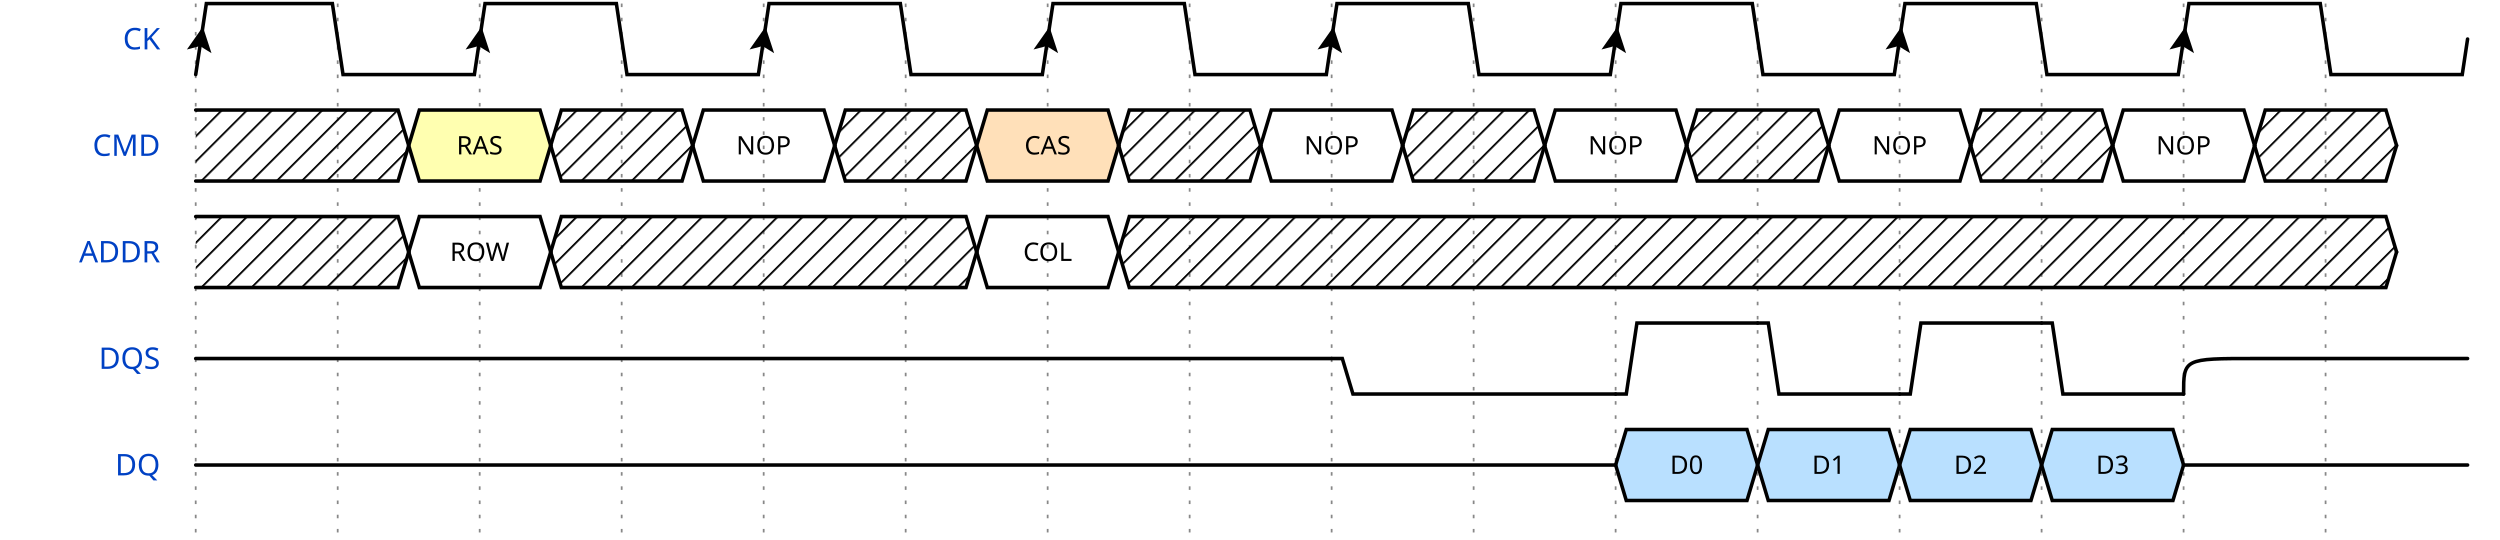
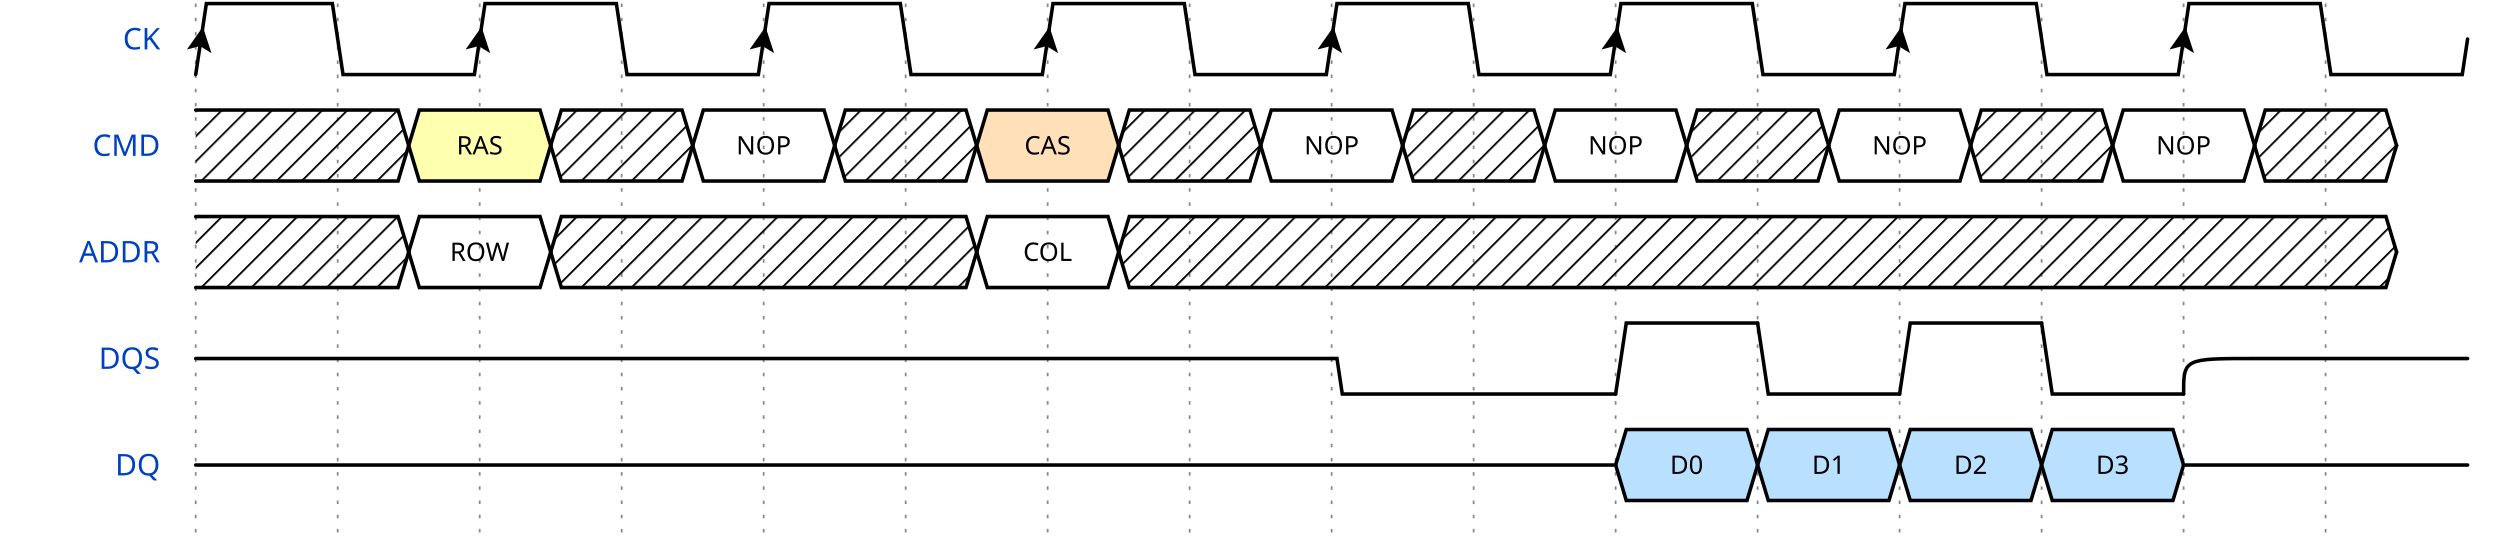
<svg xmlns="http://www.w3.org/2000/svg" width="695" height="150.0" viewBox="-1 -1 696 152.0">
  <style>
.title {fill: rgba(0, 65, 196, 255);font-weight: 500;font-size: 0.700em;font-family: Fira Mono;text-align: right;text-anchor: end;dominant-baseline: middle;alignment-baseline: central;}
.text {fill: rgba(0, 0, 0, 255);font-size: 0.900em;font-style: normal;font-variant: normal;font-weight: 500;font-stretch: normal;text-align: center;font-family: Fira Mono;}
.attr {fill: rgba(0, 0, 0, 255);font-size: 9.000px;font-style: normal;font-variant: normal;font-weight: 200;font-stretch: normal;text-align: center;font-family: Fira Mono;text-anchor: middle;dominant-baseline: middle;alignment-baseline: central;}
.path {fill: none;stroke: rgba(0, 0, 0, 255);stroke-width: 1;stroke-linecap: round;stroke-linejoin: miter;stroke-miterlimit: 4;stroke-dasharray: none;}
.stripe {fill: none;stroke: rgba(0, 0, 0, 255);stroke-width: 0.5;stroke-linecap: round;stroke-linejoin: miter;stroke-miterlimit: 4;stroke-dasharray: none;}
.data {fill: rgba(0, 0, 0, 255);font-size: 0.600em;font-style: normal;font-variant: normal;font-weight: 500;font-stretch: normal;text-align: center;font-family: Fira Mono;text-anchor: middle;dominant-baseline: middle;alignment-baseline: central;}
.arrow {fill: rgba(0, 0, 0, 255);stroke: none;}
.hide {fill: rgba(255, 255, 255, 255);stroke: rgba(255, 255, 255, 255);stroke-width: 2;}
.hatch {fill: url(#diagonalHatch);}
.s2-polygon {fill: rgba(0, 0, 0, 0);stroke: none;}
.s3-polygon {fill: rgba(255, 255, 176, 255);stroke: none;}
.s4-polygon {fill: rgba(255, 224, 185, 255);stroke: none;}
.s5-polygon {fill: rgba(185, 224, 255, 255);stroke: none;}
.tick {stroke: rgba(136, 136, 136, 255);stroke-width: 0.5;stroke-dasharray: 1, 3;}
.big_gap {stroke: rgba(136, 136, 136, 255);stroke-width: 0.5;stroke-dasharray: none;}
.edge {fill: none;stroke: rgba(0, 0, 255, 255);stroke-width: 1;}
.edge-arrow {fill: rgba(0, 0, 255, 255);stroke: none;overflow: visible;}
.edge-text {font-family: Fira Mono;font-size: 0.625em;fill: rgba(0, 0, 0, 255);filter: #solid;transform: translate(0, 2.5px);text-anchor: middle;}
.edge-background {fill: rgba(255, 255, 255, 255);stroke: rgba(255, 255, 255, 255);stroke-width: 2;}
.border {stroke-width: 1.25;stroke: rgba(0, 0, 0, 255);}
.h1 {fill: rgba(0, 0, 0, 255);font-size: 15.258px;font-weight: bold;font-family: Fira Mono;text-align: left;dominant-baseline: middle;}
.h2 {fill: rgba(0, 0, 0, 255);font-size: 12.208px;font-weight: bold;font-family: Fira Mono;text-align: left;dominant-baseline: middle;}
.h3 {fill: rgba(0, 0, 0, 255);font-size: 9.767px;font-weight: bold;font-family: Fira Mono;text-align: left;dominant-baseline: middle;}
.h4 {fill: rgba(0, 0, 0, 255);font-size: 7.817px;font-weight: bold;font-family: Fira Mono;text-align: left;dominant-baseline: middle;}
.h5 {fill: rgba(0, 0, 0, 255);font-size: 6.250px;font-weight: bold;font-family: Fira Mono;text-align: left;dominant-baseline: middle;}
.h6 {fill: rgba(0, 0, 0, 255);font-size: 5.000px;font-weight: bold;font-family: Fira Mono;text-align: left;dominant-baseline: middle;}
.reg-data {fill: rgba(0, 0, 0, 255);font-size: 0.800em;font-style: normal;font-variant: normal;font-weight: 500;font-stretch: normal;text-align: center;font-family: Fira Mono;text-anchor: middle;dominant-baseline: middle;alignment-baseline: central;}
.reg-pos {fill: rgba(0, 0, 0, 255);font-size: 0.600em;font-style: normal;font-variant: normal;font-weight: 500;font-stretch: normal;text-align: center;font-family: Fira Mono;text-anchor: middle;dominant-baseline: middle;alignment-baseline: central;}</style>
  <defs>
    <pattern id="diagonalHatch" width="5" height="5" patternTransform="rotate(45 0 0)" patternUnits="userSpaceOnUse">
      <line x1="0" y1="0" x2="0" y2="5" style="stroke:black; stroke-width:1" />
    </pattern>
    <marker id="arrow" viewBox="0 0 10 10" refX="10" refY="5" markerWidth="7" markerHeight="7" markerUnits="userSpaceOnUse" orient="auto-start-reverse" style="fill:#00F;">
      <path d="M 0 0 L 10 5 L 0 10 z" />
    </marker>
    <filter x="0" y="0" width="1" height="1" id="solid">
      <feFlood flood-color="white" />
      <feComposite in="SourceGraphic" />
    </filter>
  </defs>
  <g id="a">
    <g id="ticks_12" transform="translate(50, 0)">
      <path d="M0,0 L0,150.0" class="tick" style="fill: none;" />
      <path d="M40,0 L40,150.0" class="tick" style="fill: none;" />
      <path d="M80,0 L80,150.0" class="tick" style="fill: none;" />
      <path d="M120,0 L120,150.0" class="tick" style="fill: none;" />
      <path d="M160,0 L160,150.0" class="tick" style="fill: none;" />
      <path d="M200,0 L200,150.0" class="tick" style="fill: none;" />
      <path d="M240,0 L240,150.0" class="tick" style="fill: none;" />
      <path d="M280,0 L280,150.0" class="tick" style="fill: none;" />
      <path d="M320,0 L320,150.0" class="tick" style="fill: none;" />
      <path d="M360,0 L360,150.0" class="tick" style="fill: none;" />
      <path d="M400,0 L400,150.0" class="tick" style="fill: none;" />
      <path d="M440,0 L440,150.0" class="tick" style="fill: none;" />
      <path d="M480,0 L480,150.0" class="tick" style="fill: none;" />
      <path d="M520,0 L520,150.0" class="tick" style="fill: none;" />
      <path d="M560,0 L560,150.0" class="tick" style="fill: none;" />
      <path d="M600,0 L600,150.0" class="tick" style="fill: none;" />
    </g>
    <g id="CK" transform="translate(50, 0)">
      <text x="-10" y="10" class="title" style="stroke: none;">CK</text>
      <g data-symbol="P" transform="translate(0, 0)" class="s2">
        <path d="M0,20 L3.0,0 L38.5,0 L41.5,20 L78.5,20 L80,10.0" class="path" style="fill: none;" />
        <path d="M-3.5 -3.5 L0 3.5 L3.5 -3.5 L0 -2 L-3.5 -3.5" transform="translate(1.5, 10.0) rotate(-171.4692, 0, 0)" class="arrow" style="" />
      </g>
      <g data-symbol="P" transform="translate(80, 0)" class="s2">
        <path d="M0,10.0 L1.5,0 L38.5,0 L41.5,20 L78.5,20 L80,10.0" class="path" style="fill: none;" />
        <path d="M-3.5 -3.5 L0 3.5 L3.5 -3.5 L0 -2 L-3.5 -3.5" transform="translate(0.0, 10.0) rotate(-171.4692, 0, 0)" class="arrow" style="" />
      </g>
      <g data-symbol="P" transform="translate(160, 0)" class="s2">
        <path d="M0,10.0 L1.5,0 L38.5,0 L41.5,20 L78.5,20 L80,10.0" class="path" style="fill: none;" />
        <path d="M-3.5 -3.5 L0 3.5 L3.5 -3.5 L0 -2 L-3.5 -3.5" transform="translate(0.0, 10.0) rotate(-171.4692, 0, 0)" class="arrow" style="" />
      </g>
      <g data-symbol="P" transform="translate(240, 0)" class="s2">
        <path d="M0,10.0 L1.5,0 L38.5,0 L41.5,20 L78.5,20 L80,10.0" class="path" style="fill: none;" />
        <path d="M-3.5 -3.5 L0 3.5 L3.5 -3.5 L0 -2 L-3.5 -3.5" transform="translate(0.0, 10.0) rotate(-171.4692, 0, 0)" class="arrow" style="" />
      </g>
      <g data-symbol="P" transform="translate(320, 0)" class="s2">
        <path d="M0,10.0 L1.5,0 L38.5,0 L41.5,20 L78.5,20 L80,10.0" class="path" style="fill: none;" />
        <path d="M-3.5 -3.5 L0 3.5 L3.5 -3.5 L0 -2 L-3.5 -3.5" transform="translate(0.0, 10.0) rotate(-171.4692, 0, 0)" class="arrow" style="" />
      </g>
      <g data-symbol="P" transform="translate(400, 0)" class="s2">
        <path d="M0,10.0 L1.5,0 L38.5,0 L41.5,20 L78.5,20 L80,10.0" class="path" style="fill: none;" />
        <path d="M-3.5 -3.5 L0 3.5 L3.5 -3.5 L0 -2 L-3.5 -3.5" transform="translate(0.0, 10.0) rotate(-171.4692, 0, 0)" class="arrow" style="" />
      </g>
      <g data-symbol="P" transform="translate(480, 0)" class="s2">
        <path d="M0,10.0 L1.5,0 L38.5,0 L41.5,20 L78.5,20 L80,10.0" class="path" style="fill: none;" />
        <path d="M-3.5 -3.5 L0 3.5 L3.5 -3.5 L0 -2 L-3.5 -3.5" transform="translate(0.0, 10.0) rotate(-171.4692, 0, 0)" class="arrow" style="" />
      </g>
      <g data-symbol="P" transform="translate(560, 0)" class="s2">
        <path d="M0,10.0 L1.5,0 L38.5,0 L41.5,20 L78.5,20 L80,10.0" class="path" style="fill: none;" />
        <path d="M-3.5 -3.5 L0 3.5 L3.5 -3.5 L0 -2 L-3.5 -3.5" transform="translate(0.0, 10.0) rotate(-171.4692, 0, 0)" class="arrow" style="" />
      </g>
    </g>
    <g id="CMD" transform="translate(50, 30.0)">
      <text x="-10" y="10" class="title" style="stroke: none;">CMD</text>
      <g data-symbol="x" transform="translate(0, 0)" class="s2">
        <polygon points="0,0 3,0 57.0,0 60.0,10.0 57.0,20 3,20 0,20 " class="hatch" style="" />
        <path d="M0,0 L3,0 L57.0,0 L60.0,10.0" class="path" style="fill: none;" />
        <path d="M0,20 L3,20 L57.0,20 L60.0,10.0" class="path" style="fill: none;" />
      </g>
      <g data-symbol="3" transform="translate(60.0, 0)" class="s3">
        <polygon points="0,10.0 3,0 37,0 40,10.0 37,20 3,20 0,10.0 " class="s3-polygon" style="" />
        <path d="M0,10.0 L3,0 L37,0 L40,10.0" class="path" style="fill: none;" />
        <path d="M0,10.0 L3,20 L37,20 L40,10.0" class="path" style="fill: none;" />
        <text x="20" y="10" class="data" style="stroke: none;">RAS</text>
      </g>
      <g data-symbol="x" transform="translate(100.0, 0)" class="s2">
        <polygon points="0,10.0 3,0 37,0 40,10.0 37,20 3,20 0,10.0 " class="hatch" style="" />
        <path d="M0,10.0 L3,0 L37,0 L40,10.0" class="path" style="fill: none;" />
        <path d="M0,10.0 L3,20 L37,20 L40,10.0" class="path" style="fill: none;" />
      </g>
      <g data-symbol="=" transform="translate(140.0, 0)" class="s2">
        <polygon points="0,10.0 3,0 37,0 40,10.0 37,20 3,20 0,10.0 " class="s2-polygon" style="" />
        <path d="M0,10.0 L3,0 L37,0 L40,10.0" class="path" style="fill: none;" />
        <path d="M0,10.0 L3,20 L37,20 L40,10.0" class="path" style="fill: none;" />
        <text x="20" y="10" class="data" style="stroke: none;">NOP</text>
      </g>
      <g data-symbol="x" transform="translate(180.0, 0)" class="s2">
        <polygon points="0,10.0 3,0 37,0 40,10.0 37,20 3,20 0,10.0 " class="hatch" style="" />
        <path d="M0,10.0 L3,0 L37,0 L40,10.0" class="path" style="fill: none;" />
        <path d="M0,10.0 L3,20 L37,20 L40,10.0" class="path" style="fill: none;" />
      </g>
      <g data-symbol="4" transform="translate(220.0, 0)" class="s4">
        <polygon points="0,10.0 3,0 37,0 40,10.0 37,20 3,20 0,10.0 " class="s4-polygon" style="" />
        <path d="M0,10.0 L3,0 L37,0 L40,10.0" class="path" style="fill: none;" />
        <path d="M0,10.0 L3,20 L37,20 L40,10.0" class="path" style="fill: none;" />
        <text x="20" y="10" class="data" style="stroke: none;">CAS</text>
      </g>
      <g data-symbol="x" transform="translate(260.0, 0)" class="s2">
        <polygon points="0,10.0 3,0 37,0 40,10.0 37,20 3,20 0,10.0 " class="hatch" style="" />
        <path d="M0,10.0 L3,0 L37,0 L40,10.0" class="path" style="fill: none;" />
        <path d="M0,10.0 L3,20 L37,20 L40,10.0" class="path" style="fill: none;" />
      </g>
      <g data-symbol="=" transform="translate(300.0, 0)" class="s2">
        <polygon points="0,10.0 3,0 37,0 40,10.0 37,20 3,20 0,10.0 " class="s2-polygon" style="" />
        <path d="M0,10.0 L3,0 L37,0 L40,10.0" class="path" style="fill: none;" />
        <path d="M0,10.0 L3,20 L37,20 L40,10.0" class="path" style="fill: none;" />
        <text x="20" y="10" class="data" style="stroke: none;">NOP</text>
      </g>
      <g data-symbol="x" transform="translate(340.0, 0)" class="s2">
        <polygon points="0,10.0 3,0 37,0 40,10.0 37,20 3,20 0,10.0 " class="hatch" style="" />
        <path d="M0,10.0 L3,0 L37,0 L40,10.0" class="path" style="fill: none;" />
        <path d="M0,10.0 L3,20 L37,20 L40,10.0" class="path" style="fill: none;" />
      </g>
      <g data-symbol="=" transform="translate(380.0, 0)" class="s2">
        <polygon points="0,10.0 3,0 37,0 40,10.0 37,20 3,20 0,10.0 " class="s2-polygon" style="" />
        <path d="M0,10.0 L3,0 L37,0 L40,10.0" class="path" style="fill: none;" />
        <path d="M0,10.0 L3,20 L37,20 L40,10.0" class="path" style="fill: none;" />
        <text x="20" y="10" class="data" style="stroke: none;">NOP</text>
      </g>
      <g data-symbol="x" transform="translate(420.0, 0)" class="s2">
        <polygon points="0,10.0 3,0 37,0 40,10.0 37,20 3,20 0,10.0 " class="hatch" style="" />
        <path d="M0,10.0 L3,0 L37,0 L40,10.0" class="path" style="fill: none;" />
        <path d="M0,10.0 L3,20 L37,20 L40,10.0" class="path" style="fill: none;" />
      </g>
      <g data-symbol="=" transform="translate(460.0, 0)" class="s2">
        <polygon points="0,10.0 3,0 37,0 40,10.0 37,20 3,20 0,10.0 " class="s2-polygon" style="" />
        <path d="M0,10.0 L3,0 L37,0 L40,10.0" class="path" style="fill: none;" />
        <path d="M0,10.0 L3,20 L37,20 L40,10.0" class="path" style="fill: none;" />
        <text x="20" y="10" class="data" style="stroke: none;">NOP</text>
      </g>
      <g data-symbol="x" transform="translate(500.0, 0)" class="s2">
        <polygon points="0,10.0 3,0 37,0 40,10.0 37,20 3,20 0,10.0 " class="hatch" style="" />
        <path d="M0,10.0 L3,0 L37,0 L40,10.0" class="path" style="fill: none;" />
        <path d="M0,10.0 L3,20 L37,20 L40,10.0" class="path" style="fill: none;" />
      </g>
      <g data-symbol="=" transform="translate(540.0, 0)" class="s2">
        <polygon points="0,10.0 3,0 37,0 40,10.0 37,20 3,20 0,10.0 " class="s2-polygon" style="" />
        <path d="M0,10.0 L3,0 L37,0 L40,10.0" class="path" style="fill: none;" />
        <path d="M0,10.0 L3,20 L37,20 L40,10.0" class="path" style="fill: none;" />
        <text x="20" y="10" class="data" style="stroke: none;">NOP</text>
      </g>
      <g data-symbol="x" transform="translate(580.0, 0)" class="s2">
        <polygon points="0,10.0 3,0 37,0 40,10.0 37,20 3,20 0,10.0 " class="hatch" style="" />
        <path d="M0,10.0 L3,0 L37,0 L40,10.0" class="path" style="fill: none;" />
        <path d="M0,10.0 L3,20 L37,20 L40,10.0" class="path" style="fill: none;" />
      </g>
    </g>
    <g id="ADDR" transform="translate(50, 60.0)">
      <text x="-10" y="10" class="title" style="stroke: none;">ADDR</text>
      <g data-symbol="x" transform="translate(0, 0)" class="s2">
        <polygon points="0,0 3,0 57.0,0 60.0,10.0 57.0,20 3,20 0,20 " class="hatch" style="" />
        <path d="M0,0 L3,0 L57.0,0 L60.0,10.0" class="path" style="fill: none;" />
        <path d="M0,20 L3,20 L57.0,20 L60.0,10.0" class="path" style="fill: none;" />
      </g>
      <g data-symbol="=" transform="translate(60.0, 0)" class="s2">
        <polygon points="0,10.0 3,0 37,0 40,10.0 37,20 3,20 0,10.0 " class="s2-polygon" style="" />
        <path d="M0,10.0 L3,0 L37,0 L40,10.0" class="path" style="fill: none;" />
        <path d="M0,10.0 L3,20 L37,20 L40,10.0" class="path" style="fill: none;" />
        <text x="20" y="10" class="data" style="stroke: none;">ROW</text>
      </g>
      <g data-symbol="x" transform="translate(100.0, 0)" class="s2">
        <polygon points="0,10.0 3,0 117,0 120,10.0 117,20 3,20 0,10.0 " class="hatch" style="" />
        <path d="M0,10.0 L3,0 L117,0 L120,10.0" class="path" style="fill: none;" />
        <path d="M0,10.0 L3,20 L117,20 L120,10.0" class="path" style="fill: none;" />
      </g>
      <g data-symbol="=" transform="translate(220.0, 0)" class="s2">
        <polygon points="0,10.0 3,0 37,0 40,10.0 37,20 3,20 0,10.0 " class="s2-polygon" style="" />
        <path d="M0,10.0 L3,0 L37,0 L40,10.0" class="path" style="fill: none;" />
        <path d="M0,10.0 L3,20 L37,20 L40,10.0" class="path" style="fill: none;" />
        <text x="20" y="10" class="data" style="stroke: none;">COL</text>
      </g>
      <g data-symbol="x" transform="translate(260.0, 0)" class="s2">
        <polygon points="0,10.0 3,0 357,0 360,10.0 357,20 3,20 0,10.0 " class="hatch" style="" />
        <path d="M0,10.0 L3,0 L357,0 L360,10.0" class="path" style="fill: none;" />
        <path d="M0,10.0 L3,20 L357,20 L360,10.0" class="path" style="fill: none;" />
      </g>
    </g>
    <g id="DQS" transform="translate(50, 90.0)">
      <text x="-10" y="10" class="title" style="stroke: none;">DQS</text>
      <g data-symbol="z" transform="translate(0, 0)" class="s2">
        <path d="M0,10.0 C1.5,10.0 1.5,10.0 20,10.0 L320,10.0" class="path" style="fill: none;" />
      </g>
      <g data-symbol="0" transform="translate(320, 0)" class="s2">
-         <path d="M0,10.0 L3,10.0 L6,20 L80,20" class="path" style="fill: none;" />
+         <path d="M0,10.0 L1.5,10.0 L3,20 L80,20" class="path" style="fill: none;" />
      </g>
      <g data-symbol="1" transform="translate(400, 0)" class="s2">
-         <path d="M0,20 L3,20 L6,0 L40,0" class="path" style="fill: none;" />
+         <path d="M0,20 L1.5,10.0 L3,0 L40,0" class="path" style="fill: none;" />
      </g>
      <g data-symbol="0" transform="translate(440, 0)" class="s2">
-         <path d="M0,0 L3,0 L6,20 L40,20" class="path" style="fill: none;" />
+         <path d="M0,0 L1.5,10.0 L3,20 L40,20" class="path" style="fill: none;" />
      </g>
      <g data-symbol="1" transform="translate(480, 0)" class="s2">
-         <path d="M0,20 L3,20 L6,0 L40,0" class="path" style="fill: none;" />
+         <path d="M0,20 L1.5,10.0 L3,0 L40,0" class="path" style="fill: none;" />
      </g>
      <g data-symbol="0" transform="translate(520, 0)" class="s2">
-         <path d="M0,0 L3,0 L6,20 L40,20" class="path" style="fill: none;" />
+         <path d="M0,0 L1.5,10.0 L3,20 L40,20" class="path" style="fill: none;" />
      </g>
      <g data-symbol="z" transform="translate(560, 0)" class="s2">
        <path d="M0,20 C0.0,10.0 0.0,10.0 20,10.0 L80,10.0" class="path" style="fill: none;" />
      </g>
    </g>
    <g id="DQ" transform="translate(50, 120.0)">
      <text x="-10" y="10" class="title" style="stroke: none;">DQ</text>
      <g data-symbol="z" transform="translate(0, 0)" class="s2">
        <path d="M0,10.0 C1.5,10.0 1.5,10.0 20,10.0 L400,10.0" class="path" style="fill: none;" />
      </g>
      <g data-symbol="5" transform="translate(400, 0)" class="s5">
        <polygon points="0,10.0 3,0 37,0 40,10.0 37,20 3,20 0,10.0 " class="s5-polygon" style="" />
        <path d="M0,10.0 L3,0 L37,0 L40,10.0" class="path" style="fill: none;" />
        <path d="M0,10.0 L3,20 L37,20 L40,10.0" class="path" style="fill: none;" />
        <text x="20" y="10" class="data" style="stroke: none;">D0</text>
      </g>
      <g data-symbol="5" transform="translate(440, 0)" class="s5">
        <polygon points="0,10.0 3,0 37,0 40,10.0 37,20 3,20 0,10.0 " class="s5-polygon" style="" />
        <path d="M0,10.0 L3,0 L37,0 L40,10.0" class="path" style="fill: none;" />
        <path d="M0,10.0 L3,20 L37,20 L40,10.0" class="path" style="fill: none;" />
        <text x="20" y="10" class="data" style="stroke: none;">D1</text>
      </g>
      <g data-symbol="5" transform="translate(480, 0)" class="s5">
        <polygon points="0,10.0 3,0 37,0 40,10.0 37,20 3,20 0,10.0 " class="s5-polygon" style="" />
        <path d="M0,10.0 L3,0 L37,0 L40,10.0" class="path" style="fill: none;" />
        <path d="M0,10.0 L3,20 L37,20 L40,10.0" class="path" style="fill: none;" />
        <text x="20" y="10" class="data" style="stroke: none;">D2</text>
      </g>
      <g data-symbol="5" transform="translate(520, 0)" class="s5">
        <polygon points="0,10.0 3,0 37,0 40,10.0 37,20 3,20 0,10.0 " class="s5-polygon" style="" />
        <path d="M0,10.0 L3,0 L37,0 L40,10.0" class="path" style="fill: none;" />
        <path d="M0,10.0 L3,20 L37,20 L40,10.0" class="path" style="fill: none;" />
        <text x="20" y="10" class="data" style="stroke: none;">D3</text>
      </g>
      <g data-symbol="z" transform="translate(560, 0)" class="s2">
        <path d="M0,10.0 C1.5,10.0 1.5,10.0 20,10.0 L80,10.0" class="path" style="fill: none;" />
      </g>
    </g>
  </g>
</svg>
